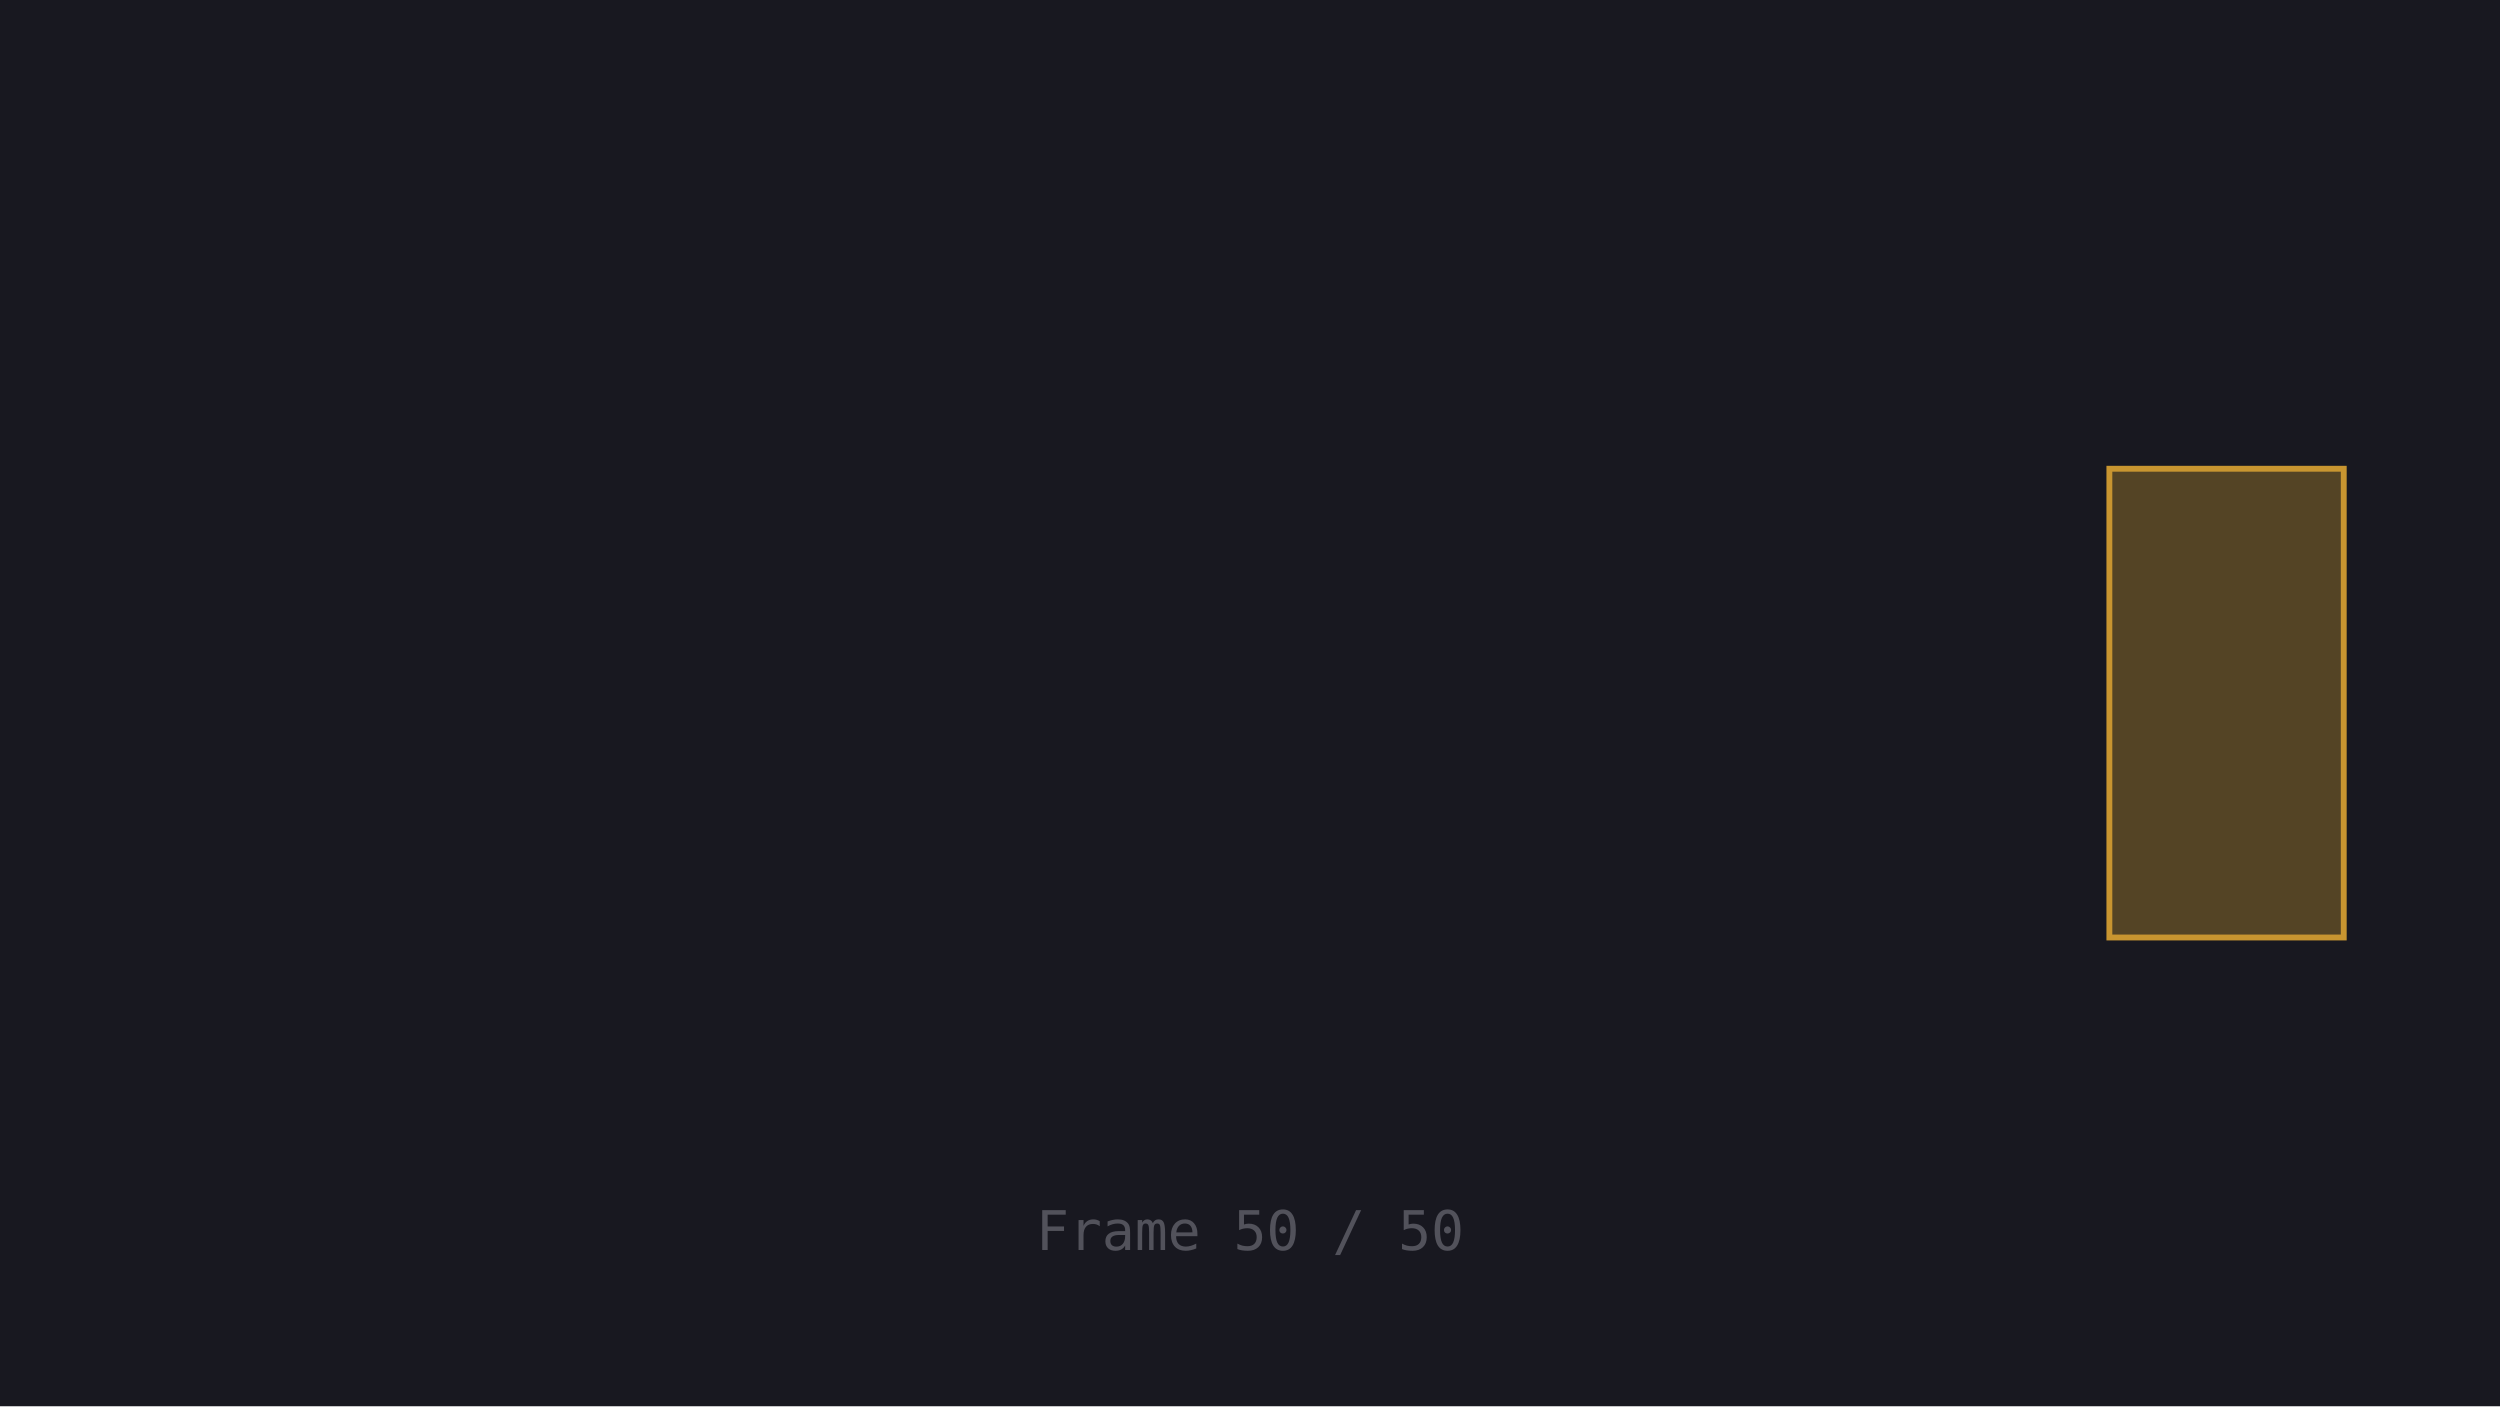
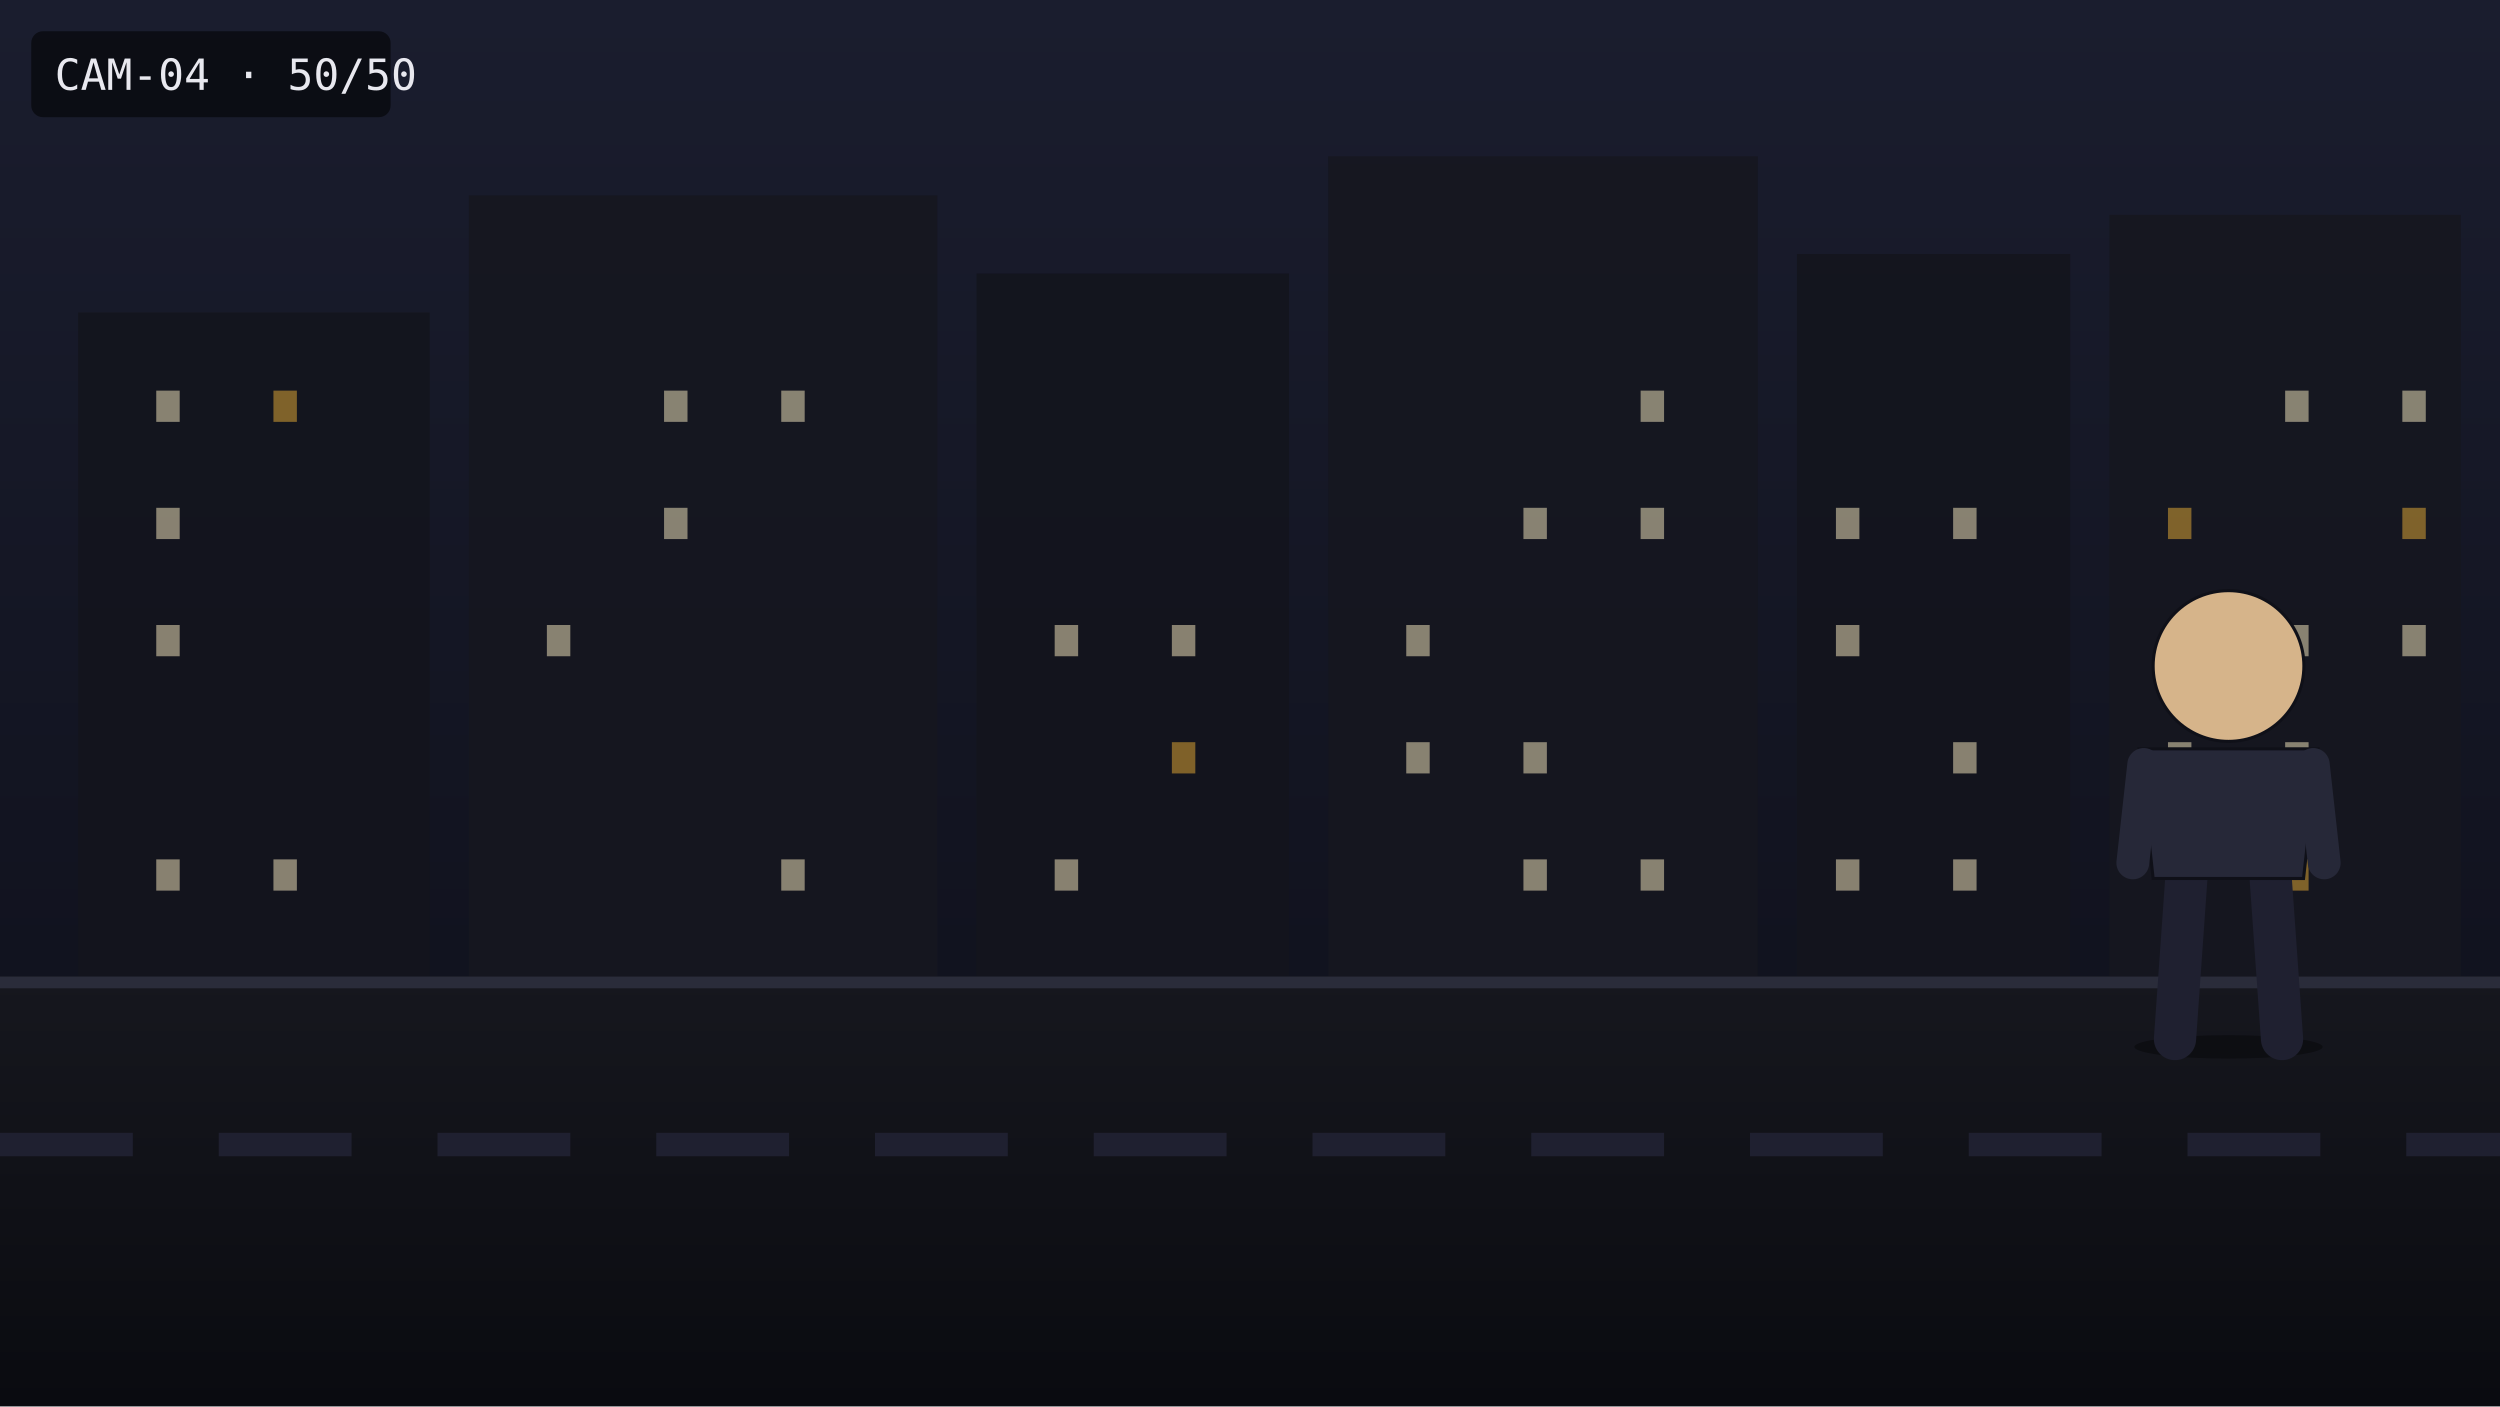
- <svg xmlns="http://www.w3.org/2000/svg" width="640" height="360" viewBox="0 0 640 360">
-   <rect width="640" height="360" fill="#181820" />
-   <rect x="540" y="120" width="60" height="120" fill="rgba(196,149,48,0.35)" stroke="#c89530" stroke-width="1.5" />
-   <text x="320" y="320" text-anchor="middle" font-family="monospace" font-size="14" fill="#52525b">Frame 50 / 50</text>
+ <svg xmlns="http://www.w3.org/2000/svg" width="640" height="360" viewBox="0 0 640 360" role="img" aria-label="Frame 50 / 50 — surveillance urbaine">
+   <defs>
+     <linearGradient id="sky" x1="0" y1="0" x2="0" y2="1">
+       <stop offset="0%" stop-color="#1a1d2e" />
+       <stop offset="100%" stop-color="#0d0e18" />
+     </linearGradient>
+     <linearGradient id="ground" x1="0" y1="0" x2="0" y2="1">
+       <stop offset="0%" stop-color="#16171e" />
+       <stop offset="100%" stop-color="#0a0b10" />
+     </linearGradient>
+   </defs>
+   <rect width="640" height="360" fill="url(#sky)" />
+   <g opacity="0.85">
+     <rect x="20" y="80" width="90" height="170" fill="#13141c" />
+     <rect x="120" y="50" width="120" height="200" fill="#15161f" />
+     <rect x="250" y="70" width="80" height="180" fill="#13141c" />
+     <rect x="340" y="40" width="110" height="210" fill="#15161f" />
+     <rect x="460" y="65" width="70" height="185" fill="#13141c" />
+     <rect x="540" y="55" width="90" height="195" fill="#15161f" />
+     <rect x="40" y="100" width="6" height="8" fill="#d6cba8" opacity="0.7" />
+     <rect x="40" y="130" width="6" height="8" fill="#d6cba8" opacity="0.7" />
+     <rect x="40" y="160" width="6" height="8" fill="#d6cba8" opacity="0.7" />
+     <rect x="40" y="220" width="6" height="8" fill="#d6cba8" opacity="0.7" />
+     <rect x="70" y="100" width="6" height="8" fill="#c89530" opacity="0.7" />
+     <rect x="70" y="220" width="6" height="8" fill="#d6cba8" opacity="0.7" />
+     <rect x="140" y="160" width="6" height="8" fill="#d6cba8" opacity="0.7" />
+     <rect x="170" y="100" width="6" height="8" fill="#d6cba8" opacity="0.7" />
+     <rect x="170" y="130" width="6" height="8" fill="#d6cba8" opacity="0.7" />
+     <rect x="200" y="100" width="6" height="8" fill="#d6cba8" opacity="0.7" />
+     <rect x="200" y="220" width="6" height="8" fill="#d6cba8" opacity="0.7" />
+     <rect x="270" y="160" width="6" height="8" fill="#d6cba8" opacity="0.7" />
+     <rect x="270" y="220" width="6" height="8" fill="#d6cba8" opacity="0.7" />
+     <rect x="300" y="160" width="6" height="8" fill="#d6cba8" opacity="0.7" />
+     <rect x="300" y="190" width="6" height="8" fill="#c89530" opacity="0.7" />
+     <rect x="360" y="160" width="6" height="8" fill="#d6cba8" opacity="0.7" />
+     <rect x="360" y="190" width="6" height="8" fill="#d6cba8" opacity="0.7" />
+     <rect x="390" y="130" width="6" height="8" fill="#d6cba8" opacity="0.7" />
+     <rect x="390" y="190" width="6" height="8" fill="#d6cba8" opacity="0.7" />
+     <rect x="390" y="220" width="6" height="8" fill="#d6cba8" opacity="0.7" />
+     <rect x="420" y="100" width="6" height="8" fill="#d6cba8" opacity="0.7" />
+     <rect x="420" y="130" width="6" height="8" fill="#d6cba8" opacity="0.7" />
+     <rect x="420" y="220" width="6" height="8" fill="#d6cba8" opacity="0.7" />
+     <rect x="470" y="130" width="6" height="8" fill="#d6cba8" opacity="0.7" />
+     <rect x="470" y="160" width="6" height="8" fill="#d6cba8" opacity="0.7" />
+     <rect x="470" y="220" width="6" height="8" fill="#d6cba8" opacity="0.7" />
+     <rect x="500" y="130" width="6" height="8" fill="#d6cba8" opacity="0.7" />
+     <rect x="500" y="190" width="6" height="8" fill="#d6cba8" opacity="0.7" />
+     <rect x="500" y="220" width="6" height="8" fill="#d6cba8" opacity="0.7" />
+     <rect x="555" y="130" width="6" height="8" fill="#c89530" opacity="0.7" />
+     <rect x="555" y="160" width="6" height="8" fill="#d6cba8" opacity="0.7" />
+     <rect x="555" y="190" width="6" height="8" fill="#d6cba8" opacity="0.7" />
+     <rect x="585" y="100" width="6" height="8" fill="#d6cba8" opacity="0.7" />
+     <rect x="585" y="160" width="6" height="8" fill="#d6cba8" opacity="0.7" />
+     <rect x="585" y="190" width="6" height="8" fill="#d6cba8" opacity="0.7" />
+     <rect x="585" y="220" width="6" height="8" fill="#c89530" opacity="0.7" />
+     <rect x="615" y="100" width="6" height="8" fill="#d6cba8" opacity="0.7" />
+     <rect x="615" y="130" width="6" height="8" fill="#c89530" opacity="0.7" />
+     <rect x="615" y="160" width="6" height="8" fill="#d6cba8" opacity="0.7" />
+   </g>
+   <rect x="0" y="250" width="640" height="110" fill="url(#ground)" />
+   <rect x="0" y="250" width="640" height="3" fill="#2a2c3a" />
+   <rect x="0" y="290" width="34" height="6" fill="#1f2030" />
+   <rect x="56" y="290" width="34" height="6" fill="#1f2030" />
+   <rect x="112" y="290" width="34" height="6" fill="#1f2030" />
+   <rect x="168" y="290" width="34" height="6" fill="#1f2030" />
+   <rect x="224" y="290" width="34" height="6" fill="#1f2030" />
+   <rect x="280" y="290" width="34" height="6" fill="#1f2030" />
+   <rect x="336" y="290" width="34" height="6" fill="#1f2030" />
+   <rect x="392" y="290" width="34" height="6" fill="#1f2030" />
+   <rect x="448" y="290" width="34" height="6" fill="#1f2030" />
+   <rect x="504" y="290" width="34" height="6" fill="#1f2030" />
+   <rect x="560" y="290" width="34" height="6" fill="#1f2030" />
+   <rect x="616" y="290" width="34" height="6" fill="#1f2030" />
+   <g aria-label="person-1">
+     <ellipse cx="570.5" cy="268.0" rx="24.1" ry="3" fill="rgba(0,0,0,0.35)" />
+     <line x1="559.7" y1="224.9" x2="556.8" y2="266.0" stroke="#1f2030" stroke-width="10.8" stroke-linecap="round" />
+     <line x1="581.3" y1="224.9" x2="584.2" y2="266.0" stroke="#1f2030" stroke-width="10.8" stroke-linecap="round" />
+     <path d="M 551.2 224.9                L 547.6 191.7                L 593.4 191.7                L 589.7 224.9 Z" fill="#262838" stroke="#0f1018" stroke-width="0.8" />
+     <line x1="548.8" y1="195.7" x2="546.0" y2="220.9" stroke="#262838" stroke-width="8.4" stroke-linecap="round" />
+     <line x1="592.2" y1="195.7" x2="595.0" y2="220.9" stroke="#262838" stroke-width="8.4" stroke-linecap="round" />
+     <circle cx="570.5" cy="170.5" r="19.3" fill="#d6b48a" stroke="#0f1018" stroke-width="0.8" />
+   </g>
+   <g>
+     <rect x="8" y="8" width="92" height="22" rx="3" fill="rgba(0,0,0,0.55)" />
+     <text x="14" y="23" font-family="monospace" font-size="11" fill="#e8e8ef">CAM-04 · 50/50</text>
+   </g>
</svg>
